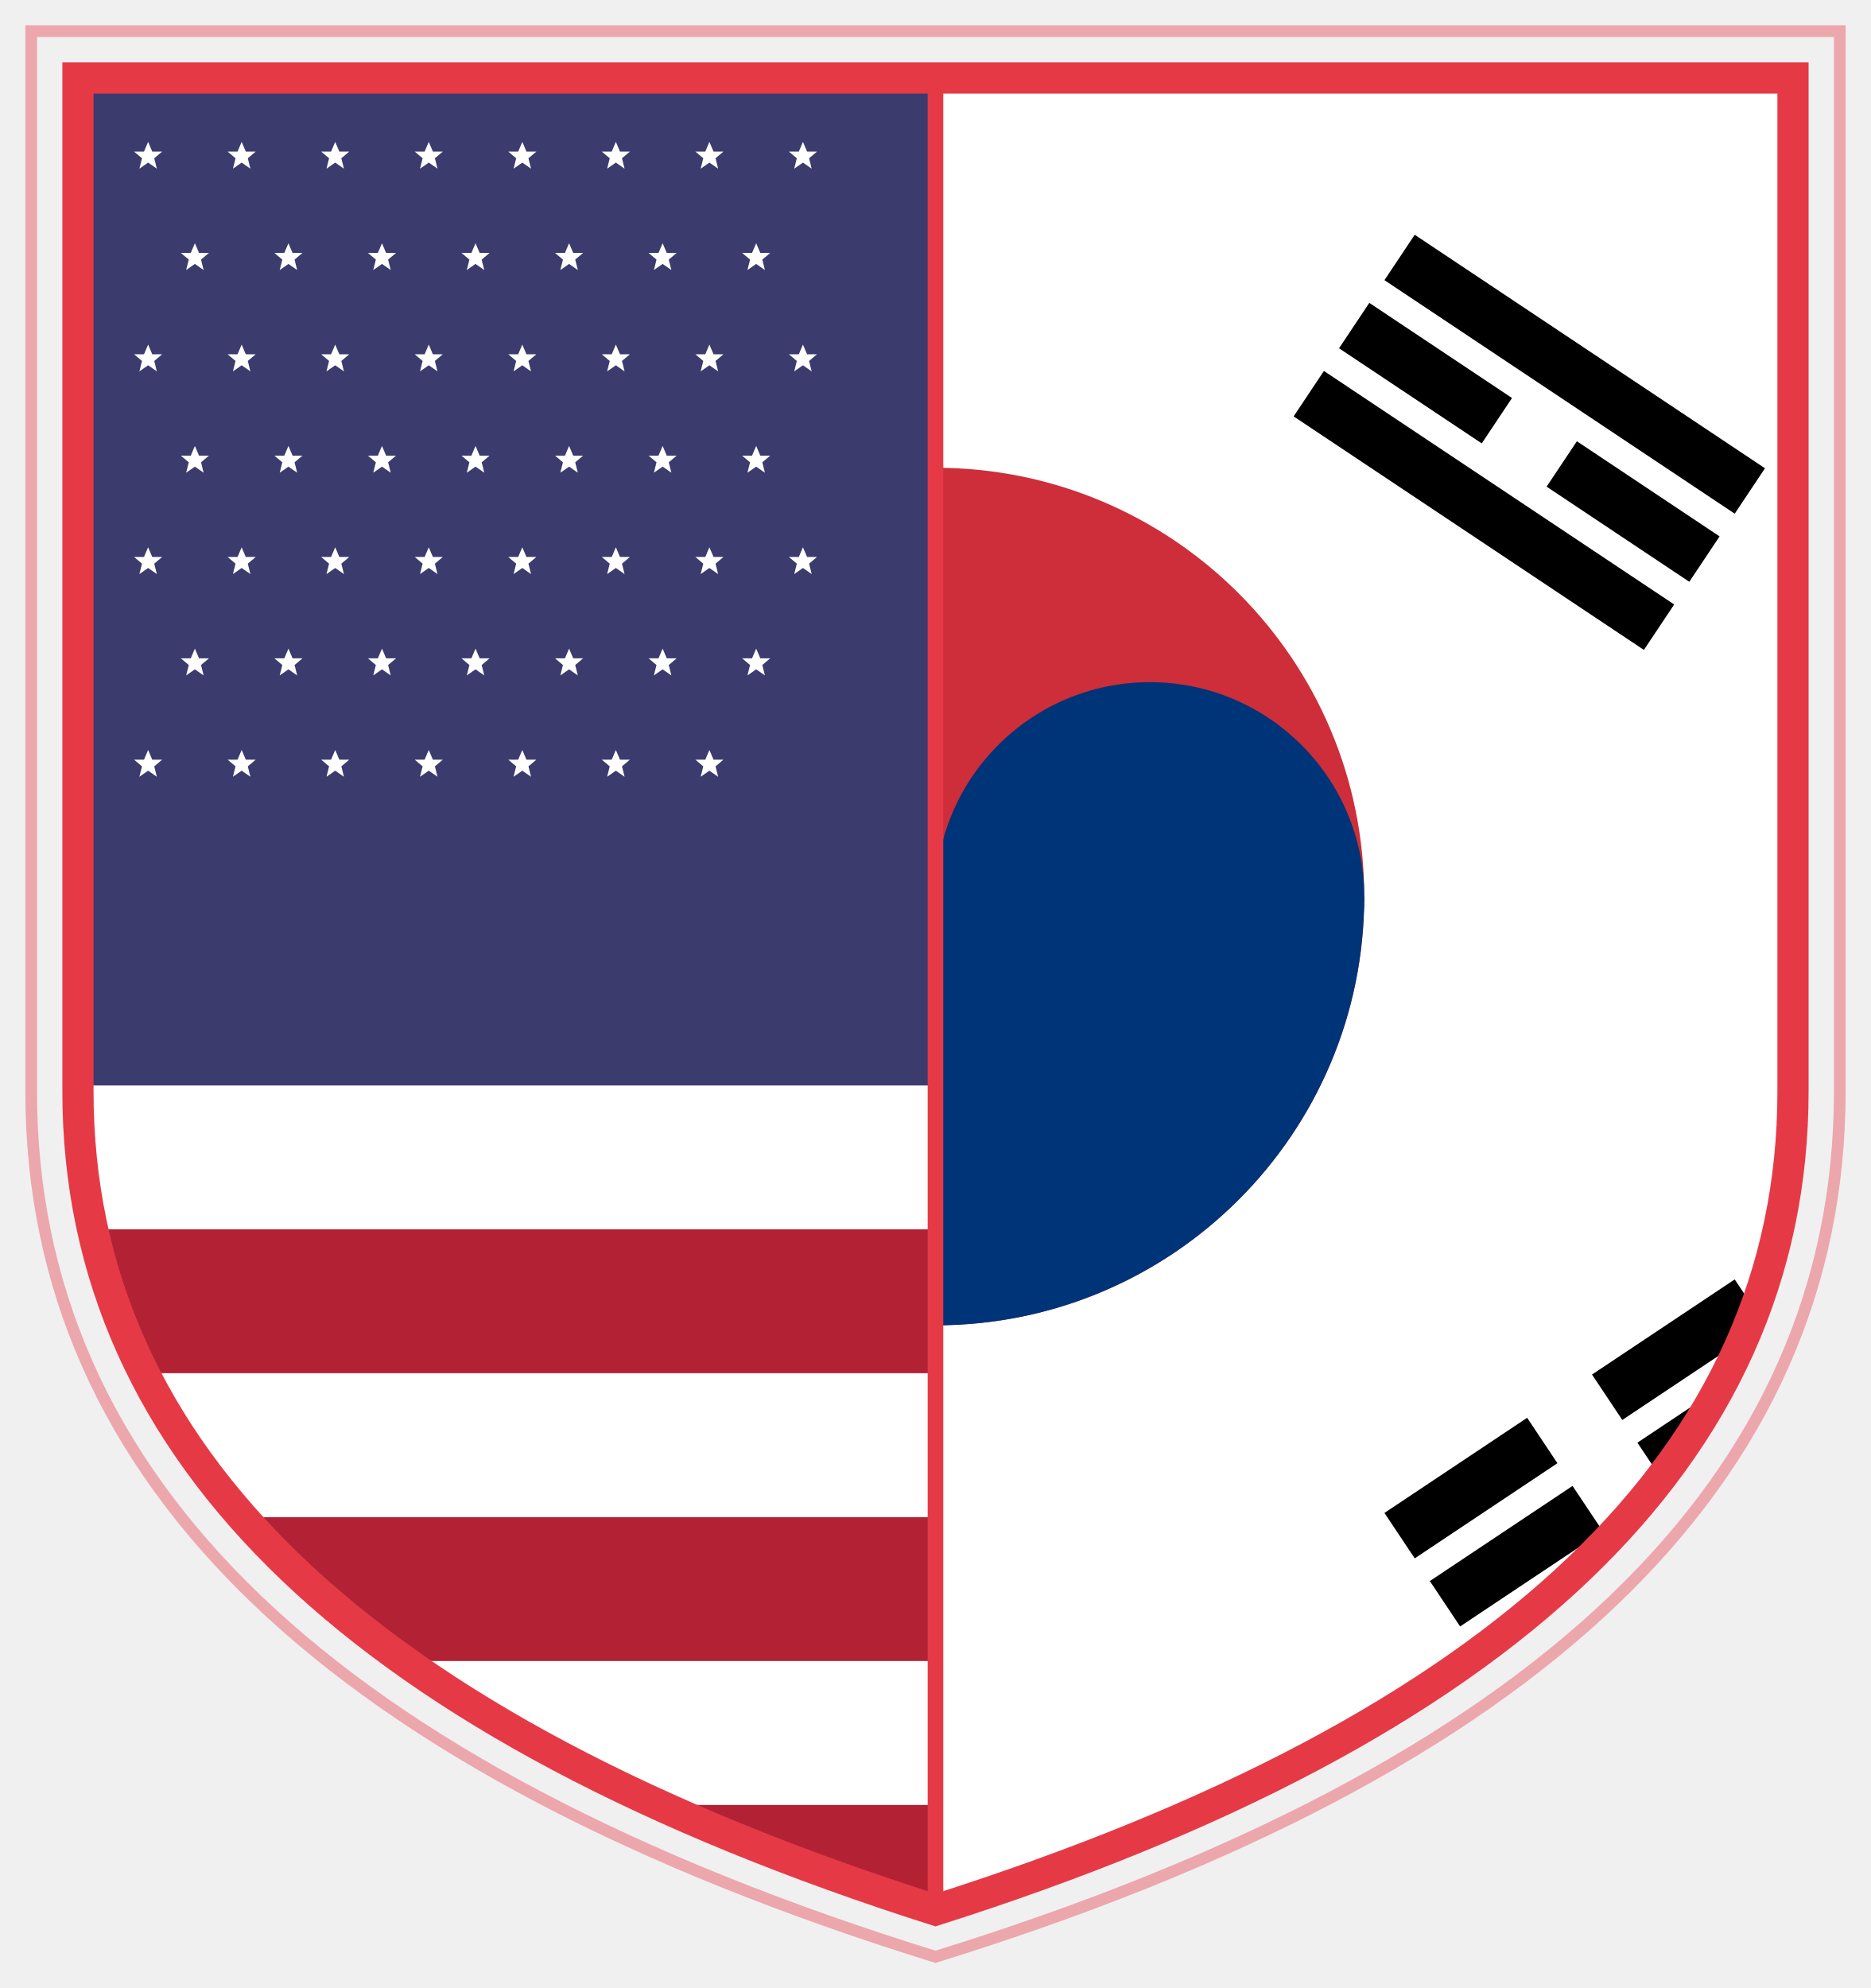
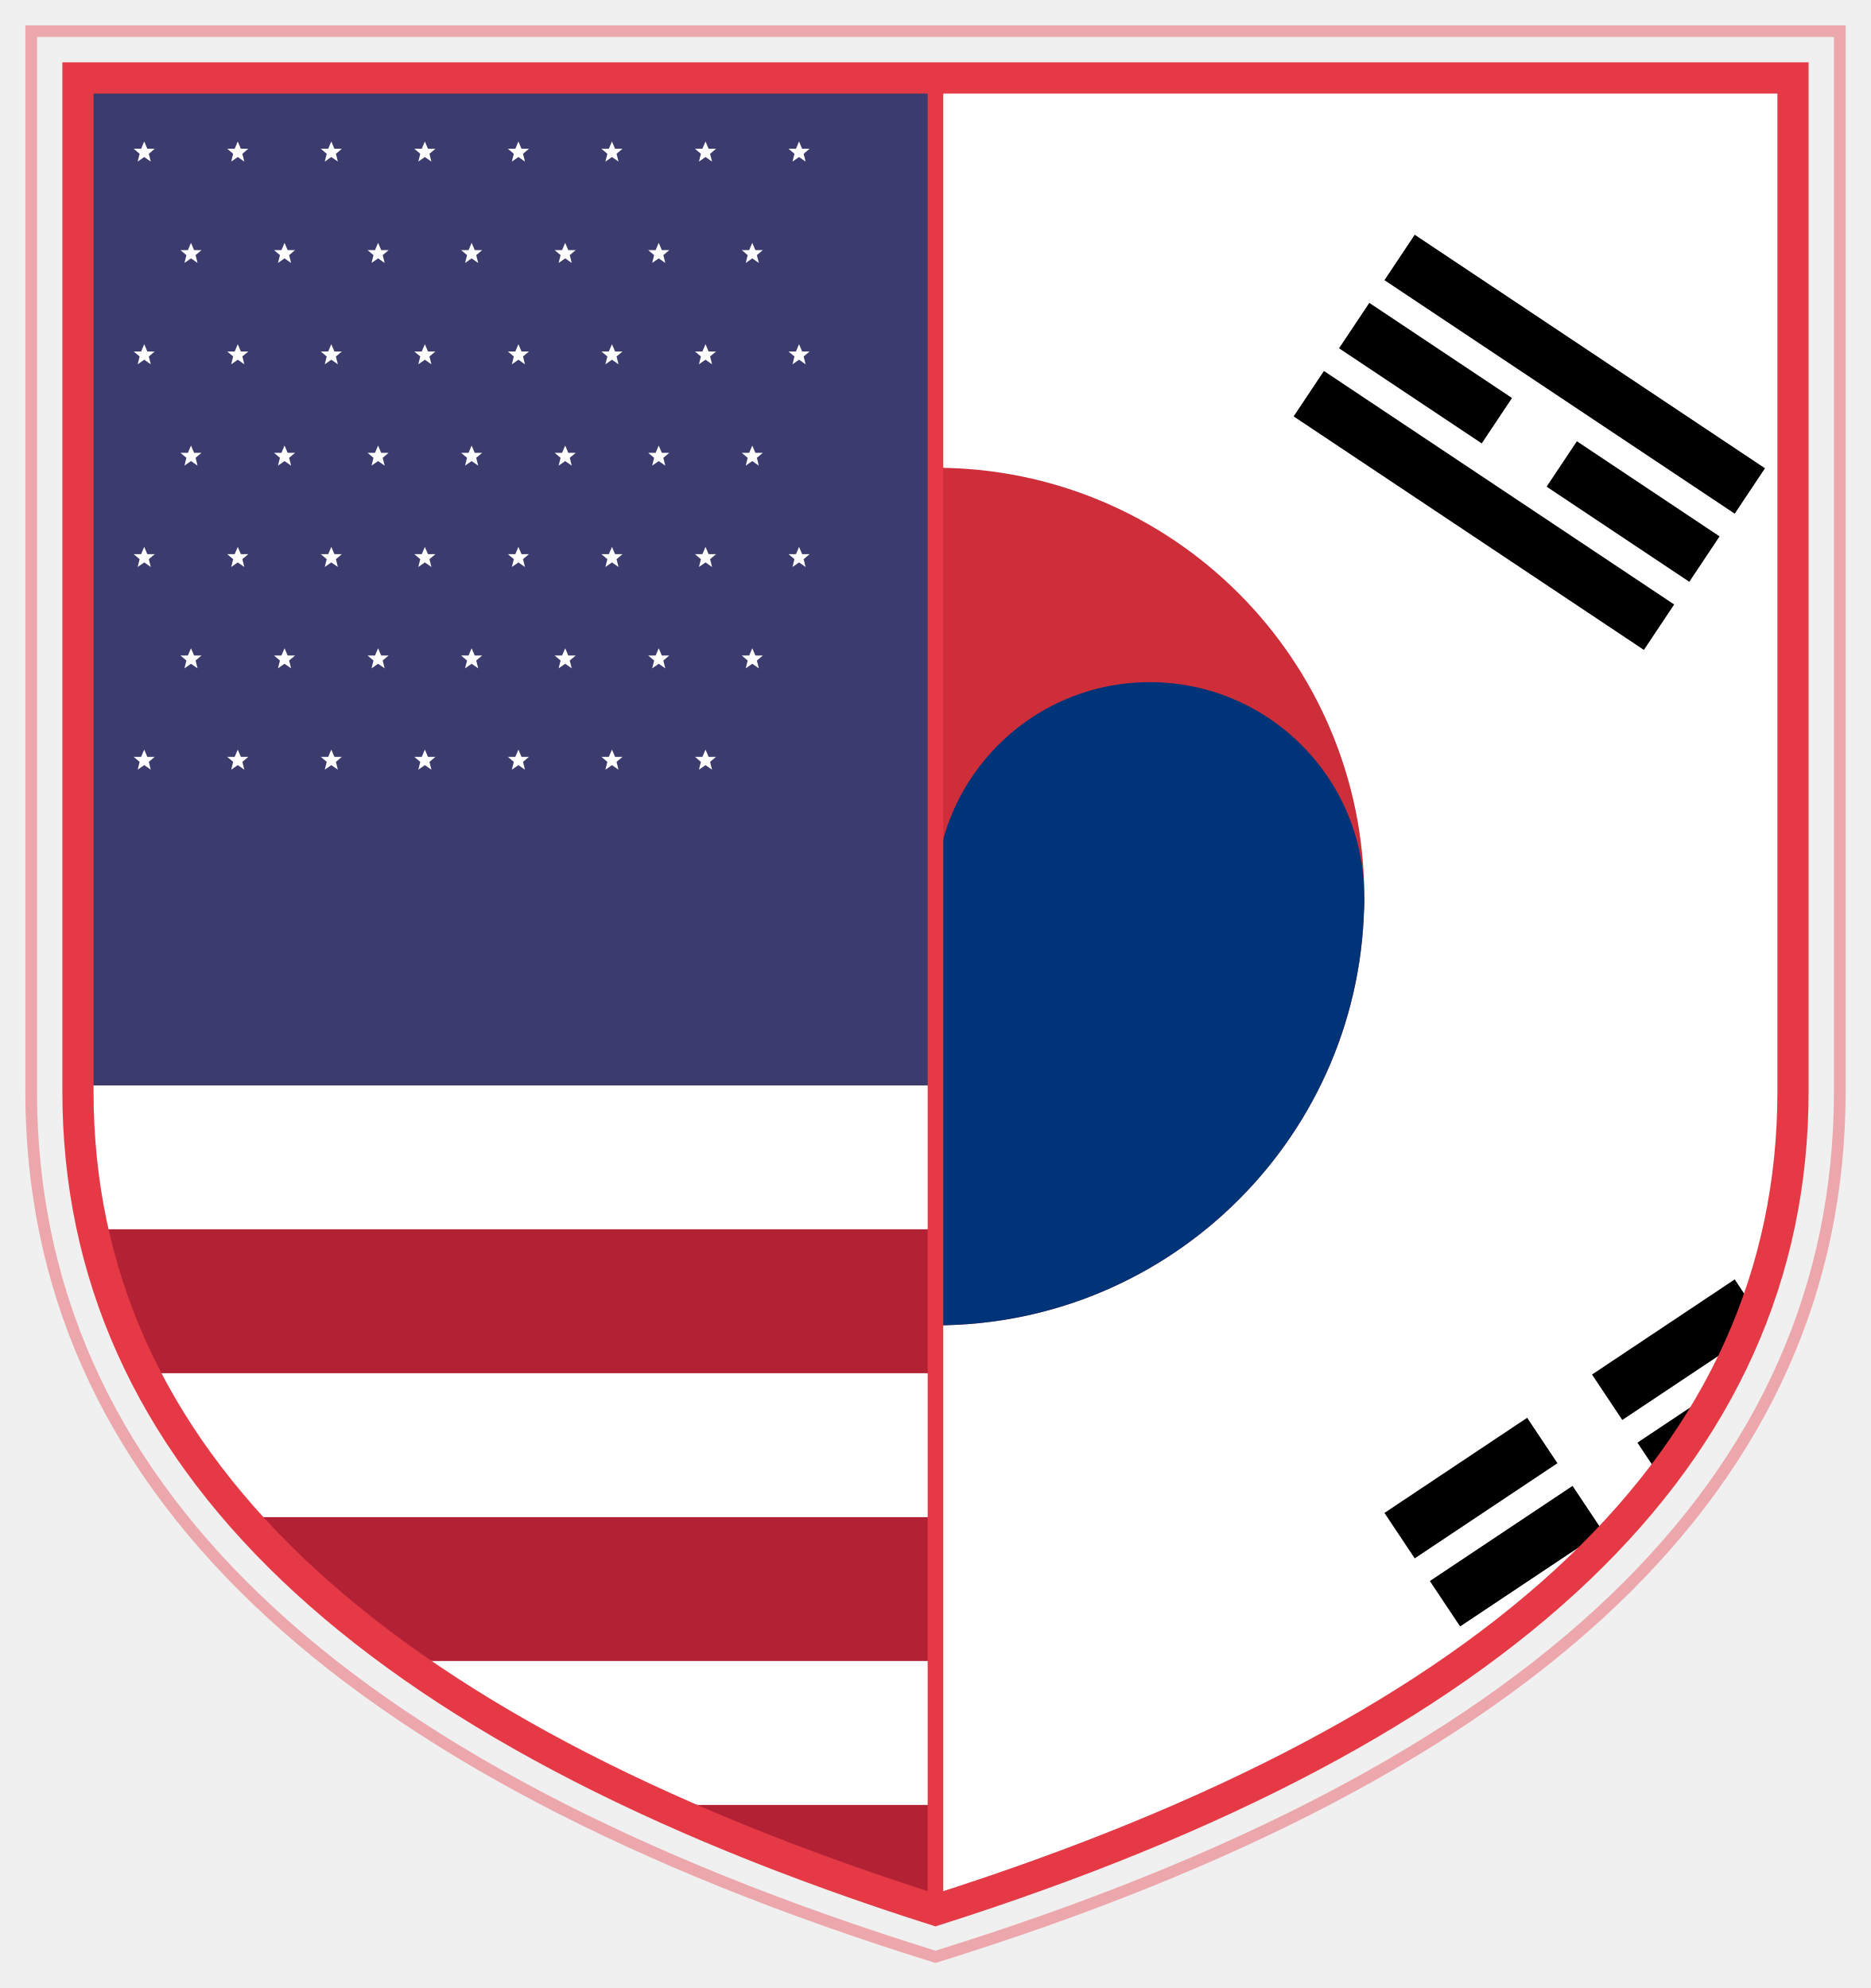
<svg xmlns="http://www.w3.org/2000/svg" viewBox="80 120 240 255">
  <defs>
    <symbol id="star5tr" viewBox="-10 -10 20 20" overflow="visible">
      <polygon points="0,-9 2.65,-2.78 9,-2.78 3.93,1.5 5.6,8.18 0,4.27 -5.6,8.18 -3.93,1.5 -9,-2.78 -2.65,-2.78" fill="#FFFFFF" />
    </symbol>
    <clipPath id="shieldClipTr">
      <path d="M 90,130 L 310,130 L 310,260 Q 310,330 200,365 Q 90,330 90,260 Z" />
    </clipPath>
    <clipPath id="rightHalfClipTr">
      <rect x="200" y="130" width="110" height="240" />
    </clipPath>
  </defs>
  <path d="M 84,124 L 316,124 L 316,260 Q 316,335 200,371 Q 84,335 84,260 Z" fill="none" stroke="#E63946" stroke-width="1.5" opacity="0.4" />
  <g clip-path="url(#shieldClipTr)">
    <rect x="90" y="130" width="110" height="240" fill="#FFFFFF" />
    <rect x="90" y="130" width="110" height="18.46" fill="#B22234" />
    <rect x="90" y="166.92" width="110" height="18.46" fill="#B22234" />
    <rect x="90" y="203.84" width="110" height="18.46" fill="#B22234" />
    <rect x="90" y="240.76" width="110" height="18.46" fill="#B22234" />
    <rect x="90" y="277.68" width="110" height="18.46" fill="#B22234" />
    <rect x="90" y="314.6" width="110" height="18.46" fill="#B22234" />
    <rect x="90" y="351.52" width="110" height="18.46" fill="#B22234" />
    <rect x="90" y="130" width="110" height="129.22" fill="#3C3B6E" />
-     <use href="#star5tr" x="97" y="138" width="4" height="4" />
-     <use href="#star5tr" x="109" y="138" width="4" height="4" />
-     <use href="#star5tr" x="121" y="138" width="4" height="4" />
-     <use href="#star5tr" x="133" y="138" width="4" height="4" />
-     <use href="#star5tr" x="145" y="138" width="4" height="4" />
-     <use href="#star5tr" x="157" y="138" width="4" height="4" />
-     <use href="#star5tr" x="169" y="138" width="4" height="4" />
-     <use href="#star5tr" x="181" y="138" width="4" height="4" />
-     <use href="#star5tr" x="103" y="151" width="4" height="4" />
-     <use href="#star5tr" x="115" y="151" width="4" height="4" />
-     <use href="#star5tr" x="127" y="151" width="4" height="4" />
-     <use href="#star5tr" x="139" y="151" width="4" height="4" />
-     <use href="#star5tr" x="151" y="151" width="4" height="4" />
-     <use href="#star5tr" x="163" y="151" width="4" height="4" />
-     <use href="#star5tr" x="175" y="151" width="4" height="4" />
-     <use href="#star5tr" x="97" y="164" width="4" height="4" />
-     <use href="#star5tr" x="109" y="164" width="4" height="4" />
-     <use href="#star5tr" x="121" y="164" width="4" height="4" />
-     <use href="#star5tr" x="133" y="164" width="4" height="4" />
-     <use href="#star5tr" x="145" y="164" width="4" height="4" />
-     <use href="#star5tr" x="157" y="164" width="4" height="4" />
-     <use href="#star5tr" x="169" y="164" width="4" height="4" />
-     <use href="#star5tr" x="181" y="164" width="4" height="4" />
-     <use href="#star5tr" x="103" y="177" width="4" height="4" />
-     <use href="#star5tr" x="115" y="177" width="4" height="4" />
-     <use href="#star5tr" x="127" y="177" width="4" height="4" />
-     <use href="#star5tr" x="139" y="177" width="4" height="4" />
-     <use href="#star5tr" x="151" y="177" width="4" height="4" />
-     <use href="#star5tr" x="163" y="177" width="4" height="4" />
-     <use href="#star5tr" x="175" y="177" width="4" height="4" />
-     <use href="#star5tr" x="97" y="190" width="4" height="4" />
-     <use href="#star5tr" x="109" y="190" width="4" height="4" />
-     <use href="#star5tr" x="121" y="190" width="4" height="4" />
-     <use href="#star5tr" x="133" y="190" width="4" height="4" />
-     <use href="#star5tr" x="145" y="190" width="4" height="4" />
-     <use href="#star5tr" x="157" y="190" width="4" height="4" />
-     <use href="#star5tr" x="169" y="190" width="4" height="4" />
-     <use href="#star5tr" x="181" y="190" width="4" height="4" />
-     <use href="#star5tr" x="103" y="203" width="4" height="4" />
-     <use href="#star5tr" x="115" y="203" width="4" height="4" />
-     <use href="#star5tr" x="127" y="203" width="4" height="4" />
-     <use href="#star5tr" x="139" y="203" width="4" height="4" />
-     <use href="#star5tr" x="151" y="203" width="4" height="4" />
-     <use href="#star5tr" x="163" y="203" width="4" height="4" />
-     <use href="#star5tr" x="175" y="203" width="4" height="4" />
-     <use href="#star5tr" x="97" y="216" width="4" height="4" />
-     <use href="#star5tr" x="109" y="216" width="4" height="4" />
-     <use href="#star5tr" x="121" y="216" width="4" height="4" />
-     <use href="#star5tr" x="133" y="216" width="4" height="4" />
-     <use href="#star5tr" x="145" y="216" width="4" height="4" />
-     <use href="#star5tr" x="157" y="216" width="4" height="4" />
-     <use href="#star5tr" x="169" y="216" width="4" height="4" />
+     <use href="#star5tr" x="97" y="138" width="3" height="3" />
+     <use href="#star5tr" x="109" y="138" width="3" height="3" />
+     <use href="#star5tr" x="121" y="138" width="3" height="3" />
+     <use href="#star5tr" x="133" y="138" width="3" height="3" />
+     <use href="#star5tr" x="145" y="138" width="3" height="3" />
+     <use href="#star5tr" x="157" y="138" width="3" height="3" />
+     <use href="#star5tr" x="169" y="138" width="3" height="3" />
+     <use href="#star5tr" x="181" y="138" width="3" height="3" />
+     <use href="#star5tr" x="103" y="151" width="3" height="3" />
+     <use href="#star5tr" x="115" y="151" width="3" height="3" />
+     <use href="#star5tr" x="127" y="151" width="3" height="3" />
+     <use href="#star5tr" x="139" y="151" width="3" height="3" />
+     <use href="#star5tr" x="151" y="151" width="3" height="3" />
+     <use href="#star5tr" x="163" y="151" width="3" height="3" />
+     <use href="#star5tr" x="175" y="151" width="3" height="3" />
+     <use href="#star5tr" x="97" y="164" width="3" height="3" />
+     <use href="#star5tr" x="109" y="164" width="3" height="3" />
+     <use href="#star5tr" x="121" y="164" width="3" height="3" />
+     <use href="#star5tr" x="133" y="164" width="3" height="3" />
+     <use href="#star5tr" x="145" y="164" width="3" height="3" />
+     <use href="#star5tr" x="157" y="164" width="3" height="3" />
+     <use href="#star5tr" x="169" y="164" width="3" height="3" />
+     <use href="#star5tr" x="181" y="164" width="3" height="3" />
+     <use href="#star5tr" x="103" y="177" width="3" height="3" />
+     <use href="#star5tr" x="115" y="177" width="3" height="3" />
+     <use href="#star5tr" x="127" y="177" width="3" height="3" />
+     <use href="#star5tr" x="139" y="177" width="3" height="3" />
+     <use href="#star5tr" x="151" y="177" width="3" height="3" />
+     <use href="#star5tr" x="163" y="177" width="3" height="3" />
+     <use href="#star5tr" x="175" y="177" width="3" height="3" />
+     <use href="#star5tr" x="97" y="190" width="3" height="3" />
+     <use href="#star5tr" x="109" y="190" width="3" height="3" />
+     <use href="#star5tr" x="121" y="190" width="3" height="3" />
+     <use href="#star5tr" x="133" y="190" width="3" height="3" />
+     <use href="#star5tr" x="145" y="190" width="3" height="3" />
+     <use href="#star5tr" x="157" y="190" width="3" height="3" />
+     <use href="#star5tr" x="169" y="190" width="3" height="3" />
+     <use href="#star5tr" x="181" y="190" width="3" height="3" />
+     <use href="#star5tr" x="103" y="203" width="3" height="3" />
+     <use href="#star5tr" x="115" y="203" width="3" height="3" />
+     <use href="#star5tr" x="127" y="203" width="3" height="3" />
+     <use href="#star5tr" x="139" y="203" width="3" height="3" />
+     <use href="#star5tr" x="151" y="203" width="3" height="3" />
+     <use href="#star5tr" x="163" y="203" width="3" height="3" />
+     <use href="#star5tr" x="175" y="203" width="3" height="3" />
+     <use href="#star5tr" x="97" y="216" width="3" height="3" />
+     <use href="#star5tr" x="109" y="216" width="3" height="3" />
+     <use href="#star5tr" x="121" y="216" width="3" height="3" />
+     <use href="#star5tr" x="133" y="216" width="3" height="3" />
+     <use href="#star5tr" x="145" y="216" width="3" height="3" />
+     <use href="#star5tr" x="157" y="216" width="3" height="3" />
+     <use href="#star5tr" x="169" y="216" width="3" height="3" />
    <rect x="200" y="130" width="110" height="240" fill="#FFFFFF" />
    <g clip-path="url(#rightHalfClipTr)">
      <circle cx="200" cy="235" r="55" fill="#CD2E3A" />
      <path d="M 145,235 A 55,55 0 0,0 255,235 Z" fill="#003478" />
      <circle cx="172.5" cy="235" r="27.5" fill="#CD2E3A" />
      <circle cx="227.5" cy="235" r="27.5" fill="#003478" />
      <g fill="#000000">
        <g transform="translate(118, 168) rotate(-33.69)">
          <rect x="-27" y="-3.5" width="54" height="7" />
          <rect x="-27" y="7" width="54" height="7" />
          <rect x="-27" y="17.5" width="54" height="7" />
        </g>
        <g transform="translate(282, 168) rotate(33.69)">
          <rect x="-27" y="-3.5" width="54" height="7" />
          <rect x="-27" y="7" width="22" height="7" />
          <rect x="5" y="7" width="22" height="7" />
          <rect x="-27" y="17.5" width="54" height="7" />
        </g>
        <g transform="translate(118, 302) rotate(33.69)">
          <rect x="-27" y="-3.5" width="22" height="7" />
          <rect x="5" y="-3.5" width="22" height="7" />
          <rect x="-27" y="7" width="54" height="7" />
          <rect x="-27" y="17.5" width="22" height="7" />
          <rect x="5" y="17.5" width="22" height="7" />
        </g>
        <g transform="translate(282, 302) rotate(-33.69)">
          <rect x="-27" y="-3.5" width="22" height="7" />
          <rect x="5" y="-3.5" width="22" height="7" />
          <rect x="-27" y="7" width="22" height="7" />
          <rect x="5" y="7" width="22" height="7" />
          <rect x="-27" y="17.5" width="22" height="7" />
          <rect x="5" y="17.5" width="22" height="7" />
        </g>
      </g>
    </g>
  </g>
  <path d="M 90,130 L 310,130 L 310,260 Q 310,330 200,365 Q 90,330 90,260 Z" fill="none" stroke="#E63946" stroke-width="4" />
  <line x1="200" y1="130" x2="200" y2="365" stroke="#E63946" stroke-width="2" />
</svg>
